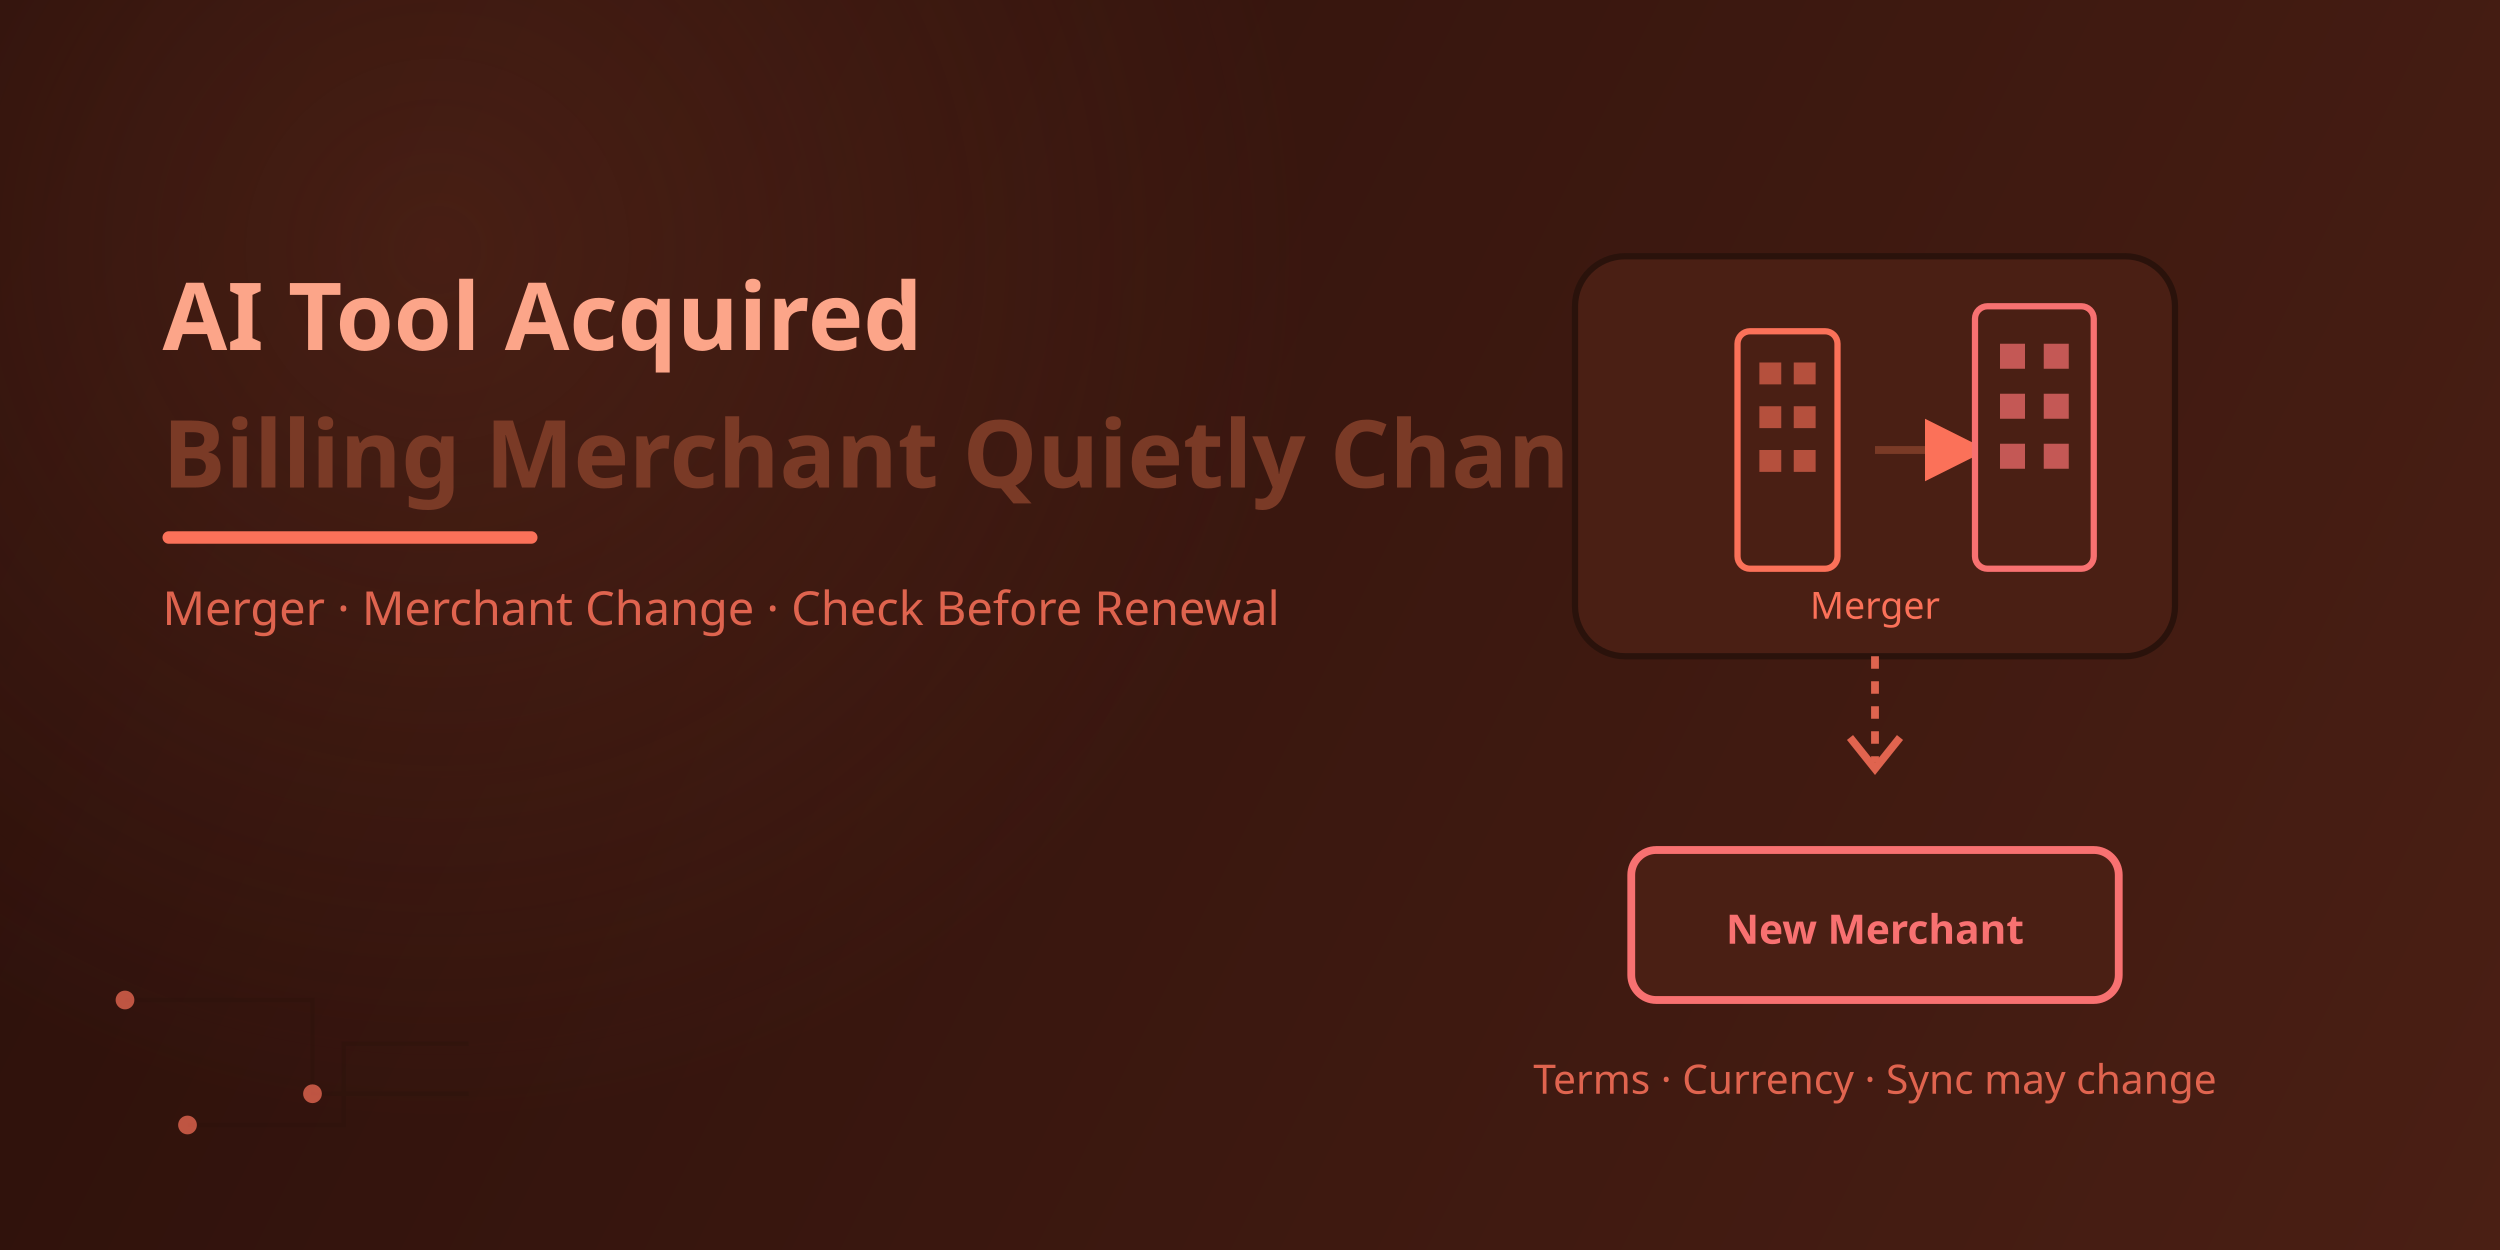
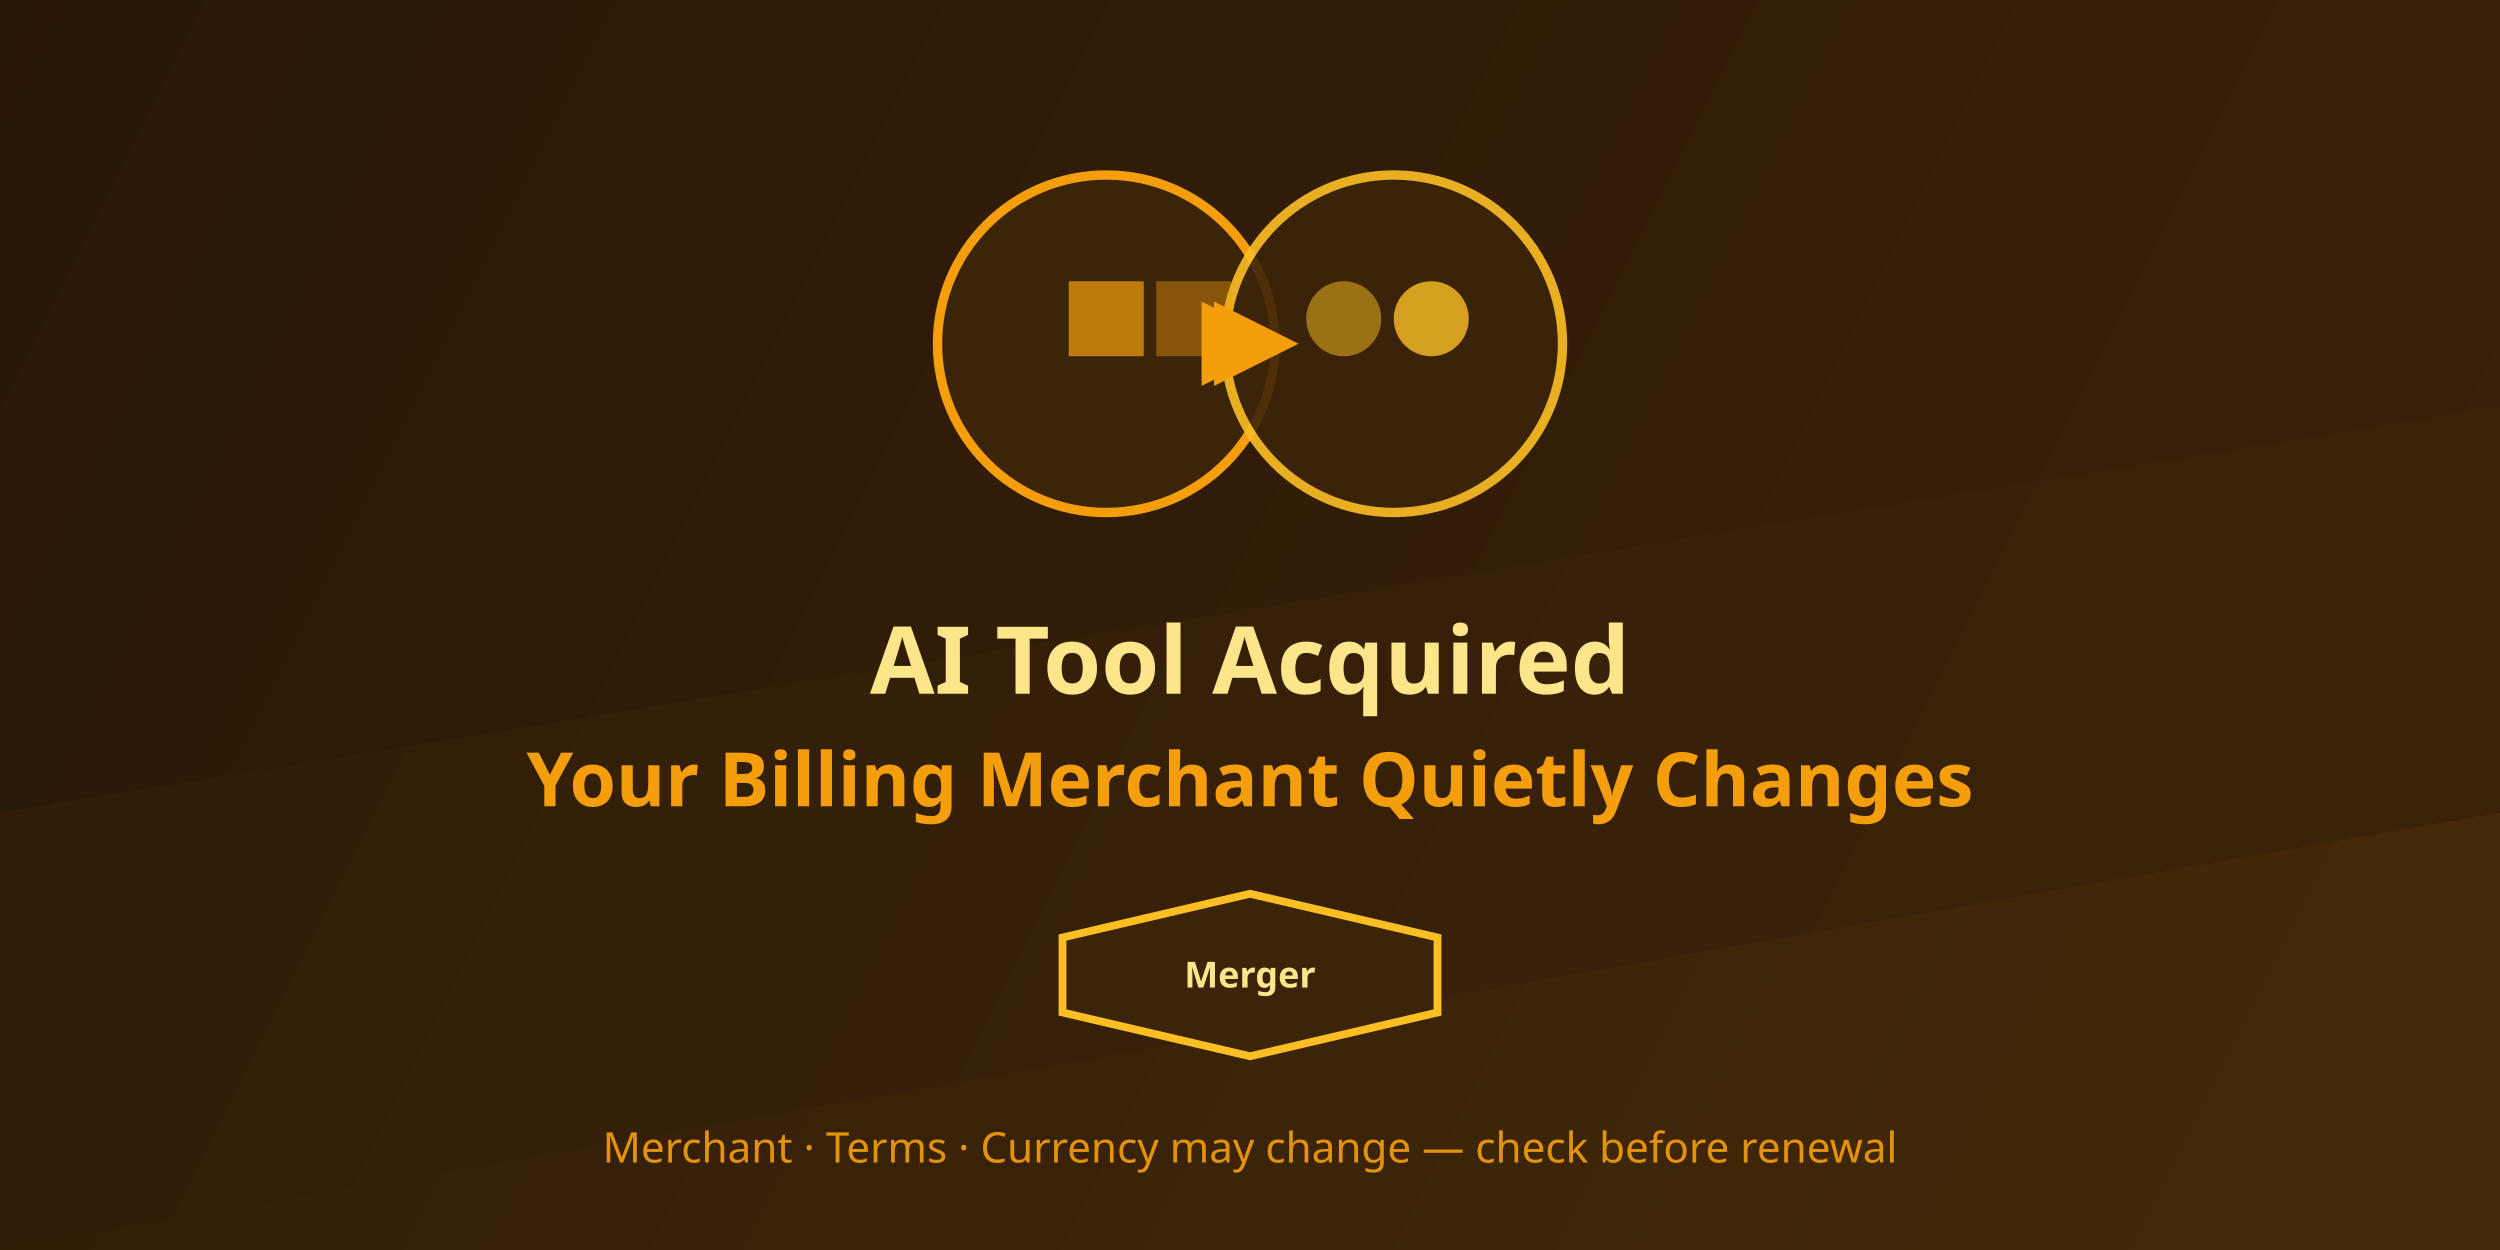
<svg xmlns="http://www.w3.org/2000/svg" viewBox="0 0 800 400" role="img" aria-label="AI subscription billing change after company acquisition cover image">
  <defs>
    <linearGradient id="bgGradAcq" x1="0" y1="0" x2="800" y2="400" gradientUnits="userSpaceOnUse">
-       <stop offset="0" stop-color="#2a0f0a" />
-       <stop offset="1" stop-color="#4a1f14" />
+       <stop offset="0" stop-color="#241505" />
+       <stop offset="1" stop-color="#4a2d0a" />
    </linearGradient>
-     <radialGradient id="glowAcq" cx="140" cy="80" r="280" gradientUnits="userSpaceOnUse">
-       <stop offset="0" stop-color="#7a3a26" stop-opacity="0.32" />
-       <stop offset="1" stop-color="#7a3a26" stop-opacity="0" />
-     </radialGradient>
-     <marker id="arrowAcq" markerWidth="8" markerHeight="8" refX="4" refY="4" orient="auto">
-       <path d="M0 0 L8 4 L0 8 Z" fill="#fb7159" />
+     <marker id="arrowAcq" markerWidth="9" markerHeight="9" refX="4.5" refY="4.5" orient="auto">
+       <path d="M0 0 L9 4.5 L0 9 Z" fill="#f59e0b" />
    </marker>
  </defs>
  <rect width="800" height="400" fill="url(#bgGradAcq)" />
-   <rect width="800" height="400" fill="url(#glowAcq)" />
-   <g stroke="#2a120b" stroke-width="1.4" opacity="0.4" fill="none">
-     <path d="M40 320 h60 v30 h50" />
-     <path d="M60 360 h50 v-26 h40" />
+   <path d="M0 0 L800 0 L800 260 L0 400 Z" fill="#2e1a08" opacity="0.55" />
+   <path d="M800 400 L0 400 L0 260 L800 130 Z" fill="#3c2409" opacity="0.35" />
+   <g transform="translate(400,110)">
+     <circle cx="-46" cy="0" r="54" fill="#3c2409" stroke="#f59e0b" stroke-width="3" />
+     <circle cx="46" cy="0" r="54" fill="#3c2409" stroke="#fbbf24" stroke-width="3" opacity="0.9" />
+     <rect x="-58" y="-20" width="24" height="24" fill="#f59e0b" opacity="0.7" />
+     <rect x="-30" y="-20" width="24" height="24" fill="#f59e0b" opacity="0.4" />
+     <rect x="18" y="-20" width="24" height="24" rx="12" fill="#fbbf24" opacity="0.5" />
+     <rect x="46" y="-20" width="24" height="24" rx="12" fill="#fbbf24" opacity="0.8" />
+     <path d="M-2 0 h4" stroke="#fde68a" stroke-width="3" marker-end="url(#arrowAcq)" marker-start="url(#arrowAcq)" />
  </g>
-   <g fill="#fb7159" opacity="0.7">
-     <circle cx="40" cy="320" r="3" />
-     <circle cx="100" cy="350" r="3" />
-     <circle cx="60" cy="360" r="3" />
-   </g>
-   <text x="52" y="112" font-family="'PingFang SC','Microsoft YaHei',sans-serif" font-size="30" font-weight="700" fill="#fca589">AI Tool Acquired</text>
-   <text x="52" y="156" font-family="'PingFang SC','Microsoft YaHei',sans-serif" font-size="30" font-weight="700" fill="#7a3a26">Billing Merchant Quietly Changes</text>
-   <rect x="52" y="170" width="120" height="4" rx="2" fill="#fb7159" />
-   <text x="52" y="200" font-family="'PingFang SC','Microsoft YaHei',sans-serif" font-size="15" font-weight="400" fill="#fb7159" opacity="0.85">Merger · Merchant Change · Check Before Renewal</text>
-   <g transform="translate(600,146)">
-     <rect x="-96" y="-64" width="192" height="128" rx="16" fill="#4a1f14" stroke="#2a120b" stroke-width="2" />
-     <g transform="translate(-28,-2)">
-       <rect x="-16" y="-38" width="32" height="76" rx="4" fill="#4a1f14" stroke="#fb7159" stroke-width="2" />
-       <rect x="-9" y="-28" width="7" height="7" fill="#fb7159" opacity="0.6" />
-       <rect x="2" y="-28" width="7" height="7" fill="#fb7159" opacity="0.6" />
-       <rect x="-9" y="-14" width="7" height="7" fill="#fb7159" opacity="0.6" />
-       <rect x="2" y="-14" width="7" height="7" fill="#fb7159" opacity="0.6" />
-       <rect x="-9" y="0" width="7" height="7" fill="#fb7159" opacity="0.6" />
-       <rect x="2" y="0" width="7" height="7" fill="#fb7159" opacity="0.6" />
-     </g>
-     <path d="M0 -2 h26" stroke="#7a3a26" stroke-width="2.5" marker-end="url(#arrowAcq)" />
-     <g transform="translate(50,-2)">
-       <rect x="-18" y="-46" width="38" height="84" rx="4" fill="#4a1f14" stroke="#f87171" stroke-width="2" />
-       <rect x="-10" y="-34" width="8" height="8" fill="#f87171" opacity="0.7" />
-       <rect x="4" y="-34" width="8" height="8" fill="#f87171" opacity="0.7" />
-       <rect x="-10" y="-18" width="8" height="8" fill="#f87171" opacity="0.7" />
-       <rect x="4" y="-18" width="8" height="8" fill="#f87171" opacity="0.7" />
-       <rect x="-10" y="-2" width="8" height="8" fill="#f87171" opacity="0.7" />
-       <rect x="4" y="-2" width="8" height="8" fill="#f87171" opacity="0.7" />
-     </g>
-     <text x="0" y="52" text-anchor="middle" font-family="'PingFang SC','Microsoft YaHei',sans-serif" font-size="12" fill="#fb7159">Merger</text>
-   </g>
-   <g stroke="#fb7159" stroke-width="2.5" fill="none" opacity="0.85">
-     <path d="M600 210 v34" stroke-dasharray="4 4" />
-     <path d="M592 236 l8 10 l8 -10" fill="none" />
-   </g>
-   <g transform="translate(600,296)">
-     <rect x="-78" y="-24" width="156" height="48" rx="8" fill="#4a1f14" stroke="#f87171" stroke-width="2.5" />
-     <text x="0" y="6" text-anchor="middle" font-family="'PingFang SC','Microsoft YaHei',sans-serif" font-size="13" fill="#f87171" font-weight="700">New Merchant</text>
-   </g>
-   <text x="600" y="350" text-anchor="middle" font-family="'PingFang SC','Microsoft YaHei',sans-serif" font-size="13" fill="#fb7159" opacity="0.85">Terms · Currency · Sync may change</text>
+   <text x="400" y="222" text-anchor="middle" font-family="sans-serif" font-size="30" font-weight="700" fill="#fde68a">AI Tool Acquired</text>
+   <text x="400" y="258" text-anchor="middle" font-family="sans-serif" font-size="24" font-weight="700" fill="#f59e0b">Your Billing Merchant Quietly Changes</text>
+   <polygon points="400,286 460,300 460,324 400,338 340,324 340,300" fill="#3c2409" stroke="#fbbf24" stroke-width="2.5" />
+   <text x="400" y="316" text-anchor="middle" font-family="sans-serif" font-size="11.5" font-weight="700" fill="#fde68a">Merger</text>
+   <text x="400" y="372" text-anchor="middle" font-family="sans-serif" font-size="13.5" fill="#f59e0b" opacity="0.9">Merchant · Terms · Currency may change — check before renewal</text>
</svg>
